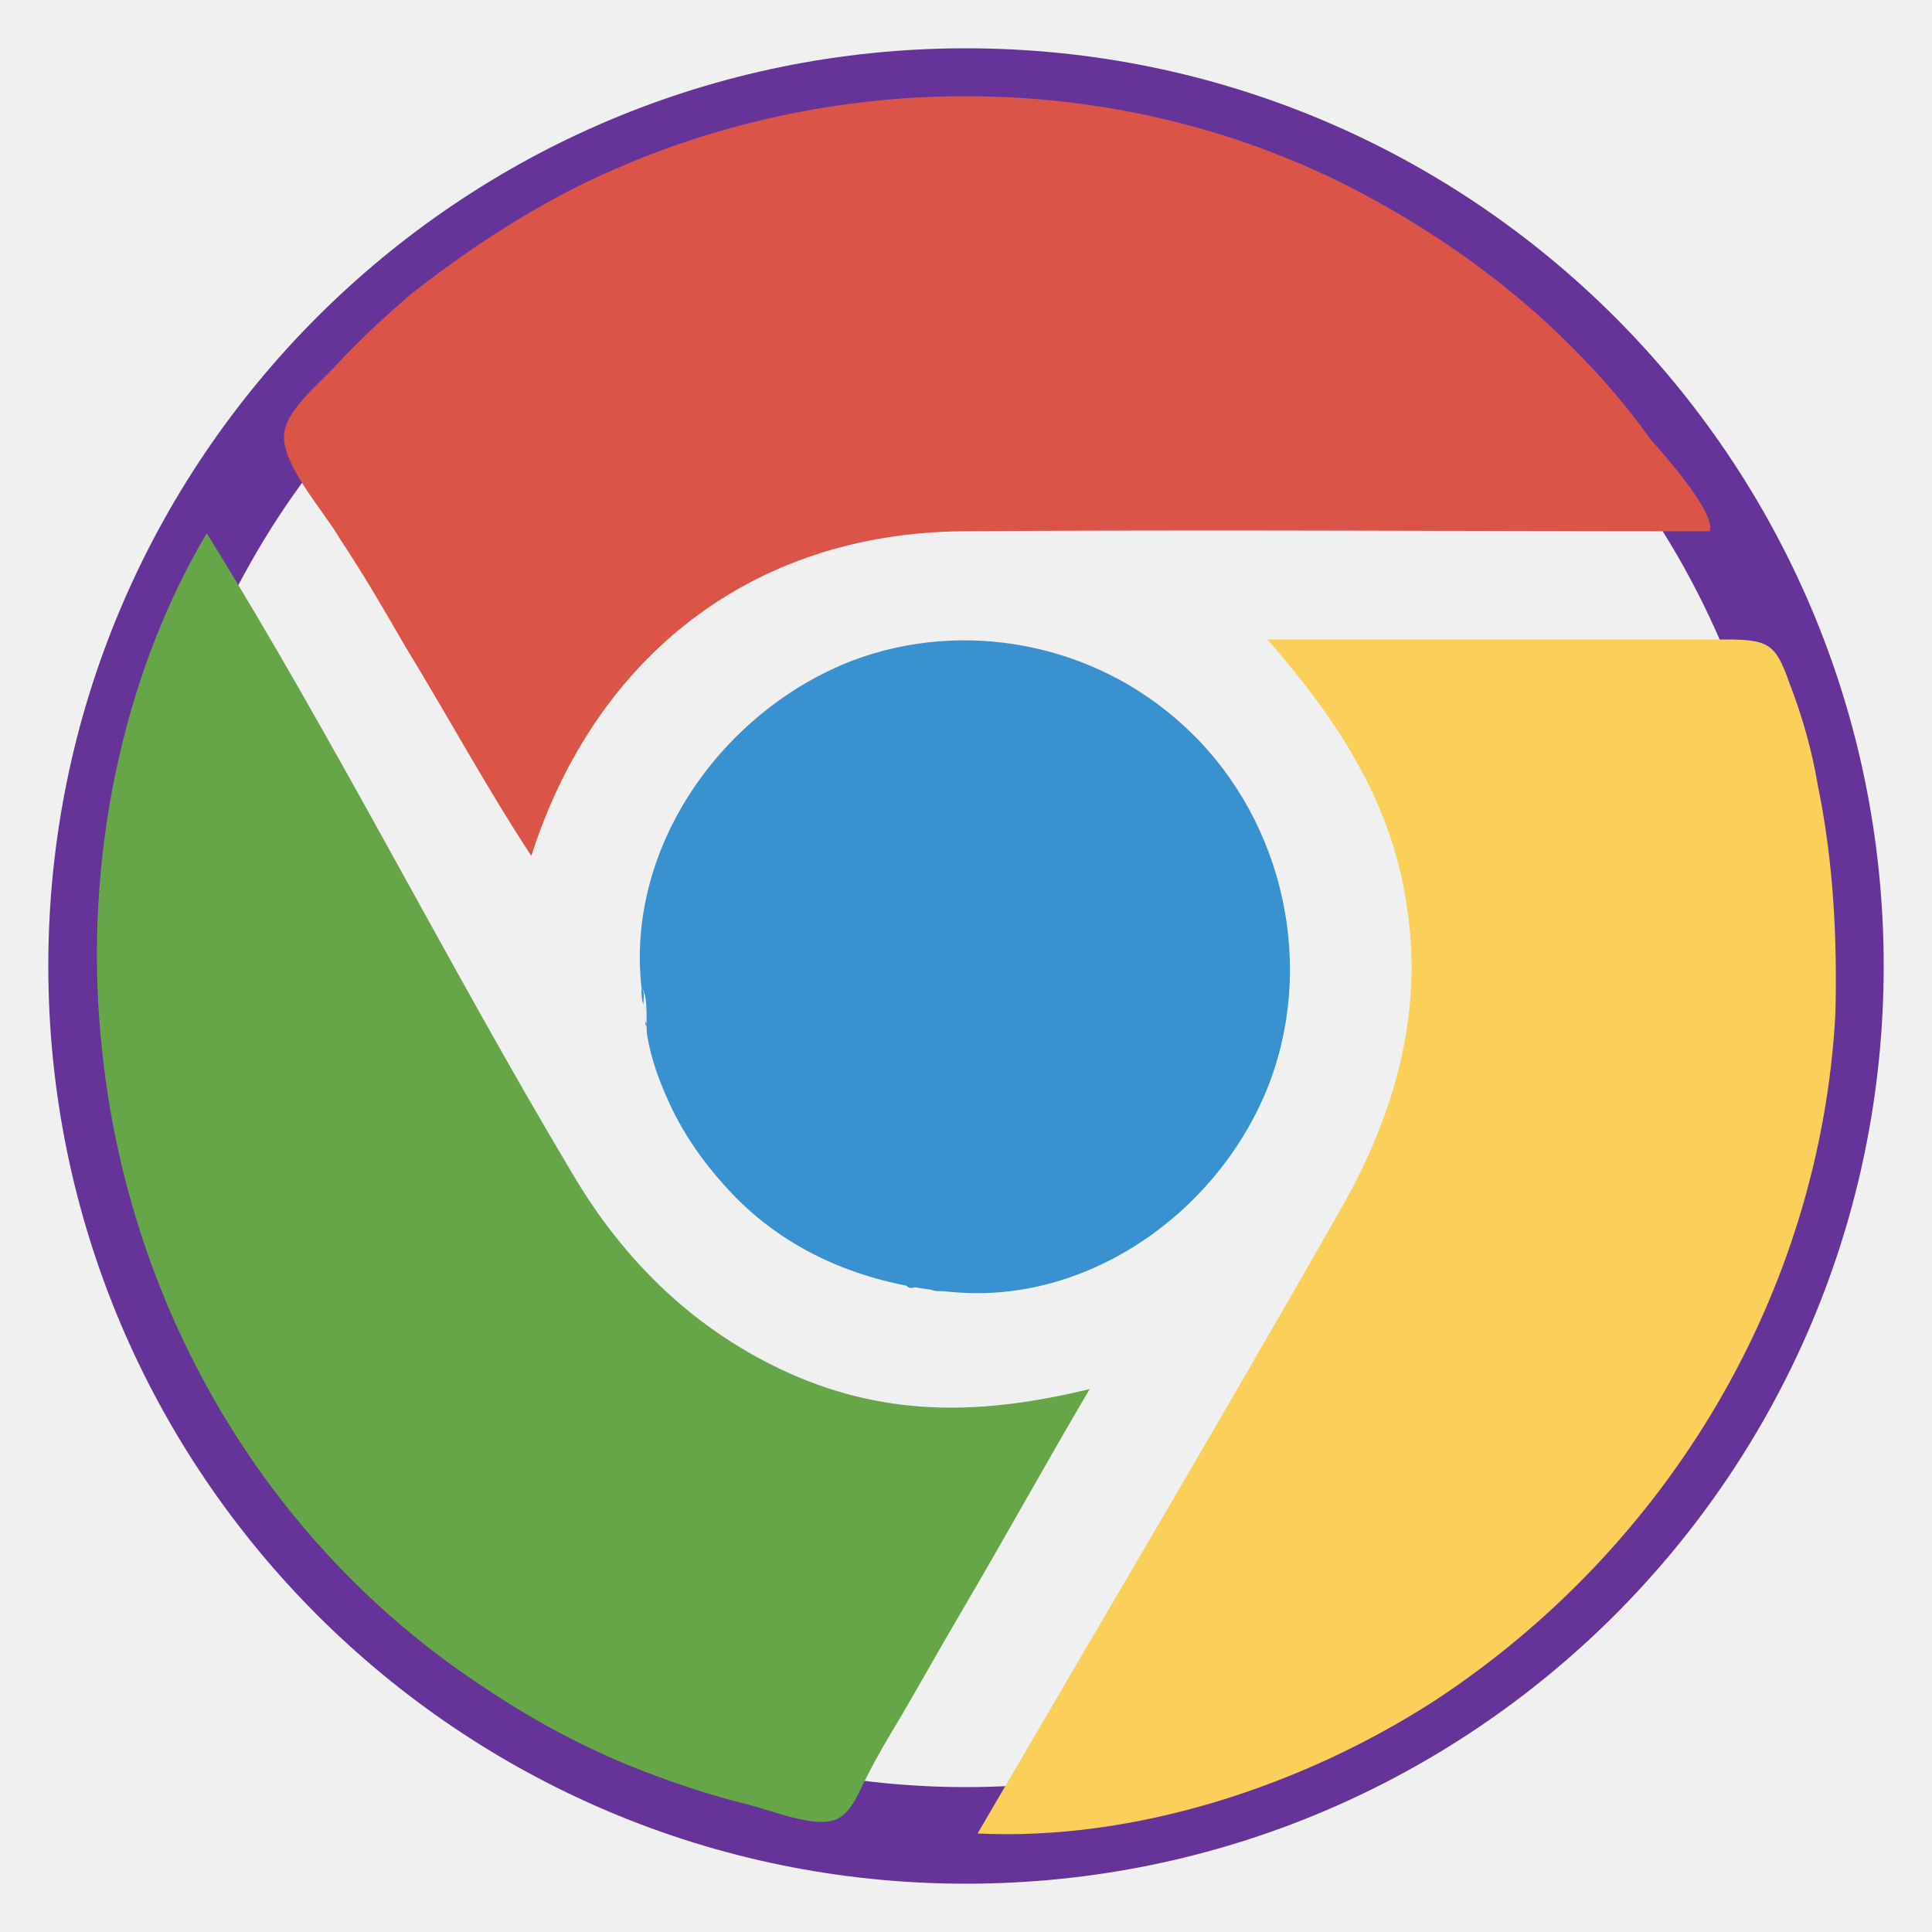
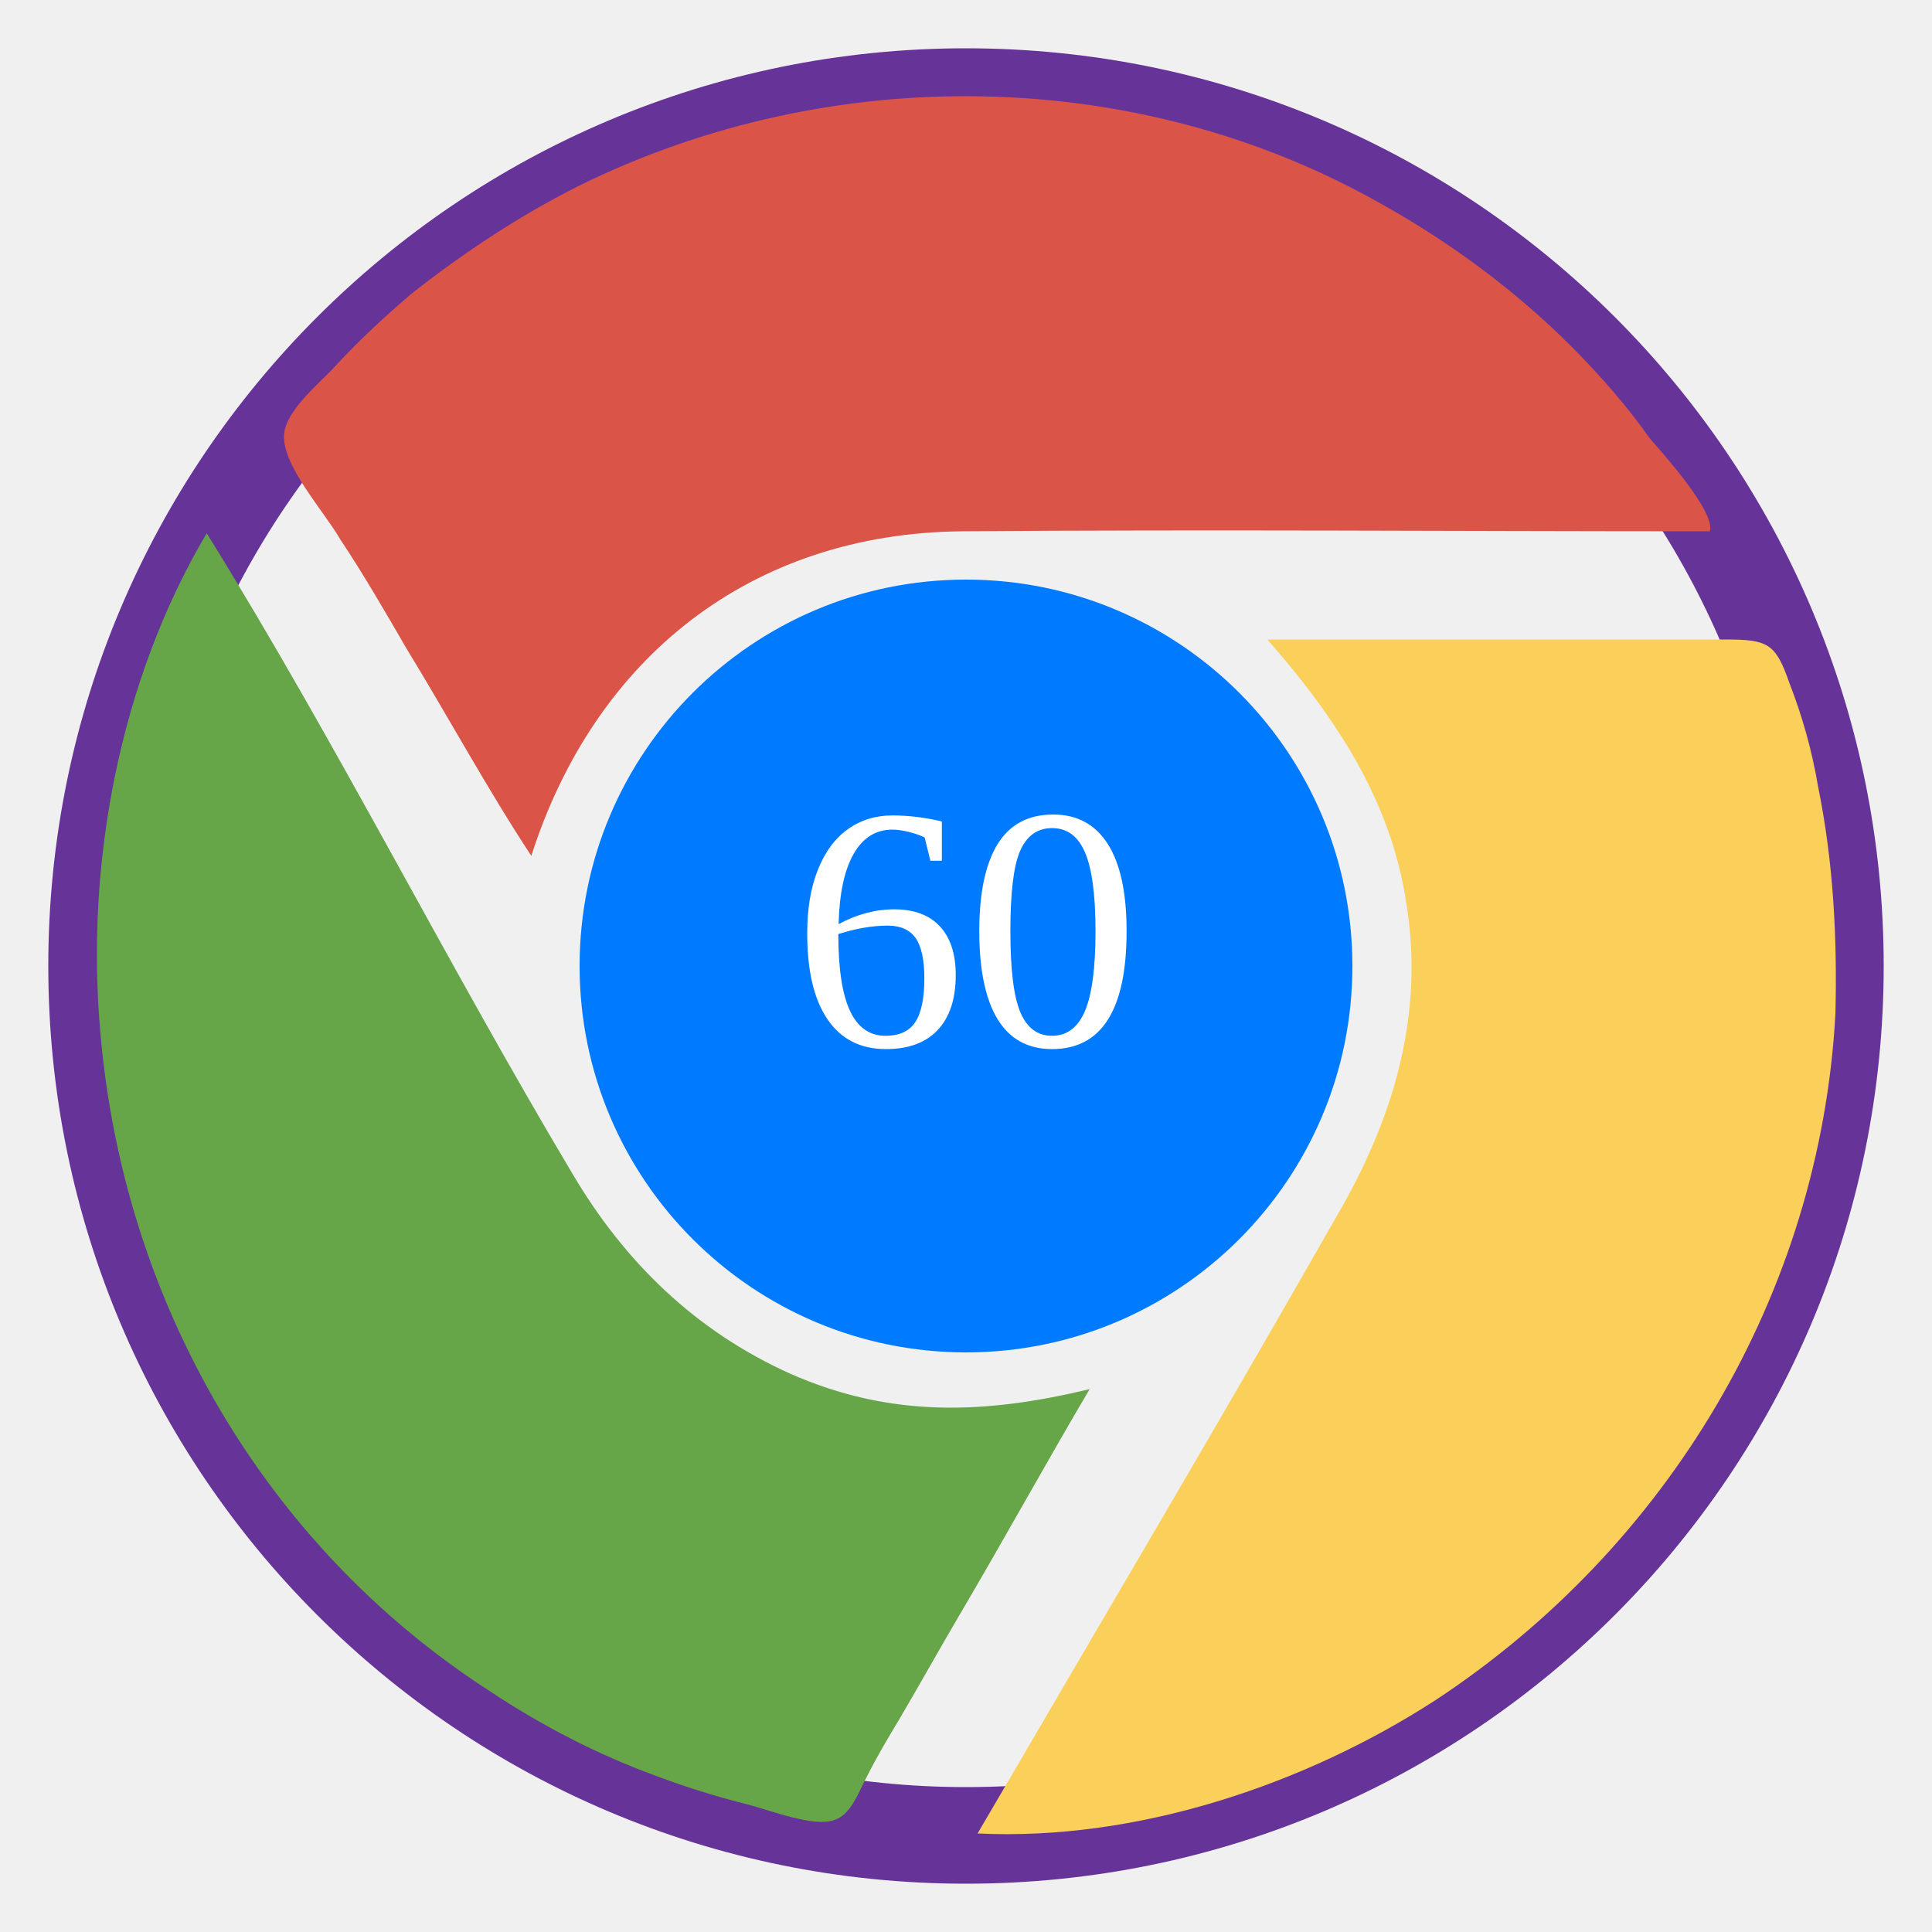
<svg xmlns="http://www.w3.org/2000/svg" width="100px" height="100px" viewBox="0 0 100 100" version="1.1">
  <path id="loading-circle" d="M50,5 A45,45 0 1,1 50,95 A45,45 0 1,1 50,5 Z" stroke="#663399" stroke-width="5" fill="none" />
  <path d="M88.5,27.5c-12.9,0-25.8-0.1-38.7,0c-10.9,0.1-19,6.5-22.3,16.8c-2.3-3.5-4.3-7.2-6.5-10.8  c-1.1-1.9-2.2-3.8-3.4-5.6c-0.8-1.4-3-3.8-2.9-5.4c0.1-1.3,1.9-2.7,2.7-3.6c1.2-1.3,2.5-2.5,3.9-3.7C24.1,13,27,11.1,30,9.6  c13-6.4,28.8-6.2,41.4,0.9c3.6,2,7,4.5,9.9,7.4c1.5,1.5,2.9,3.1,4.1,4.8C86.1,23.5,88.8,26.5,88.5,27.5z" fill="#DA5548" />
  <path fill="#FACF5A" d="M50.6,94.9c6.3-10.8,12.7-21.6,18.9-32.5c2.7-4.8,4.2-10,3.3-15.6c-0.8-5.4-3.7-9.7-7.2-13.7  c7.9,0,15.8,0,23.7,0c2.2,0,2.6,0.2,3.3,2.2c0.7,1.8,1.2,3.6,1.5,5.4c0.8,3.9,1,7.9,0.9,11.8C94.2,67,86.3,80.1,74.3,88  C67.5,92.4,58.8,95.3,50.6,94.9z" />
  <path fill="#67A648" d="M56.4,71.9c-2.3,3.9-4.5,7.9-6.8,11.8c-1,1.7-2,3.5-3,5.2c-0.6,1-1.2,2-1.7,3c-0.4,0.7-0.8,2-1.7,2.3  c-1.1,0.4-3.3-0.5-4.5-0.8c-1.6-0.4-3.2-0.9-4.8-1.5c-3-1.1-5.9-2.6-8.6-4.4C13.7,80,6.4,67.4,5.2,53.5c-0.8-8.8,1-18.3,5.5-25.9  c6.7,10.8,12.4,22.2,18.9,33.1c2.7,4.6,6.4,8.2,11.3,10.4C46.1,73.4,51,73.2,56.4,71.9z" />
  <path fill="#3991CF" d="M33.2,51.1c-0.8-7.3,4.2-14.3,10.9-16.9c5.8-2.2,12.5-0.9,17.1,3.3c5,4.5,6.9,11.9,4.6,18.3  c-2.4,6.6-9.1,11.6-16.2,11.1c-4.2-0.3-8.2-1.7-11.3-4.7c-1.5-1.5-2.8-3.2-3.7-5.2c-0.5-1.1-0.9-2.2-1.1-3.4  C33.4,53,33.6,51.6,33.2,51.1z" />
  <path fill="#3991CF" d="M33.4,48.1c0,0.3,0.1,0.6-0.1,0.9C33.2,48.6,33.2,48.3,33.4,48.1z" />
  <path fill="#3991CF" d="M33.2,51.1c0.2,0.3,0.1,0.6,0.1,0.9C33.2,51.7,33.2,51.4,33.2,51.1z" />
  <path fill="#3991CF" d="M48.1,66.7c0.3,0,0.6-0.1,0.9,0.1C48.7,66.8,48.4,66.9,48.1,66.7z" />
  <path fill="#3991CF" d="M51.1,66.8c0.3-0.2,0.6-0.1,0.9-0.1C51.7,66.9,51.4,66.8,51.1,66.8z" />
  <path fill="#3991CF" d="M33.5,46.8c0,0.2,0,0.4-0.1,0.5C33.4,47.2,33.4,47,33.5,46.8z" />
  <path fill="#3991CF" d="M46.9,66.5c0.2,0,0.4,0,0.5,0.1C47.2,66.7,47,66.7,46.9,66.5z" />
  <path fill="#3991CF" d="M52.7,66.6c0.1-0.2,0.3-0.1,0.5-0.1C53.1,66.7,52.9,66.7,52.7,66.6z" />
  <path fill="#3991CF" d="M33.4,52.8c0,0.1,0.1,0.2,0.1,0.3C33.4,53.1,33.4,53,33.4,52.8z" />
+   <circle cx="50" cy="50" r="20" fill="#007bff" />
+   <text x="50%" y="50%" text-anchor="middle" dominant-baseline="middle" font-size="18" fill="white">60</text>
</svg>
